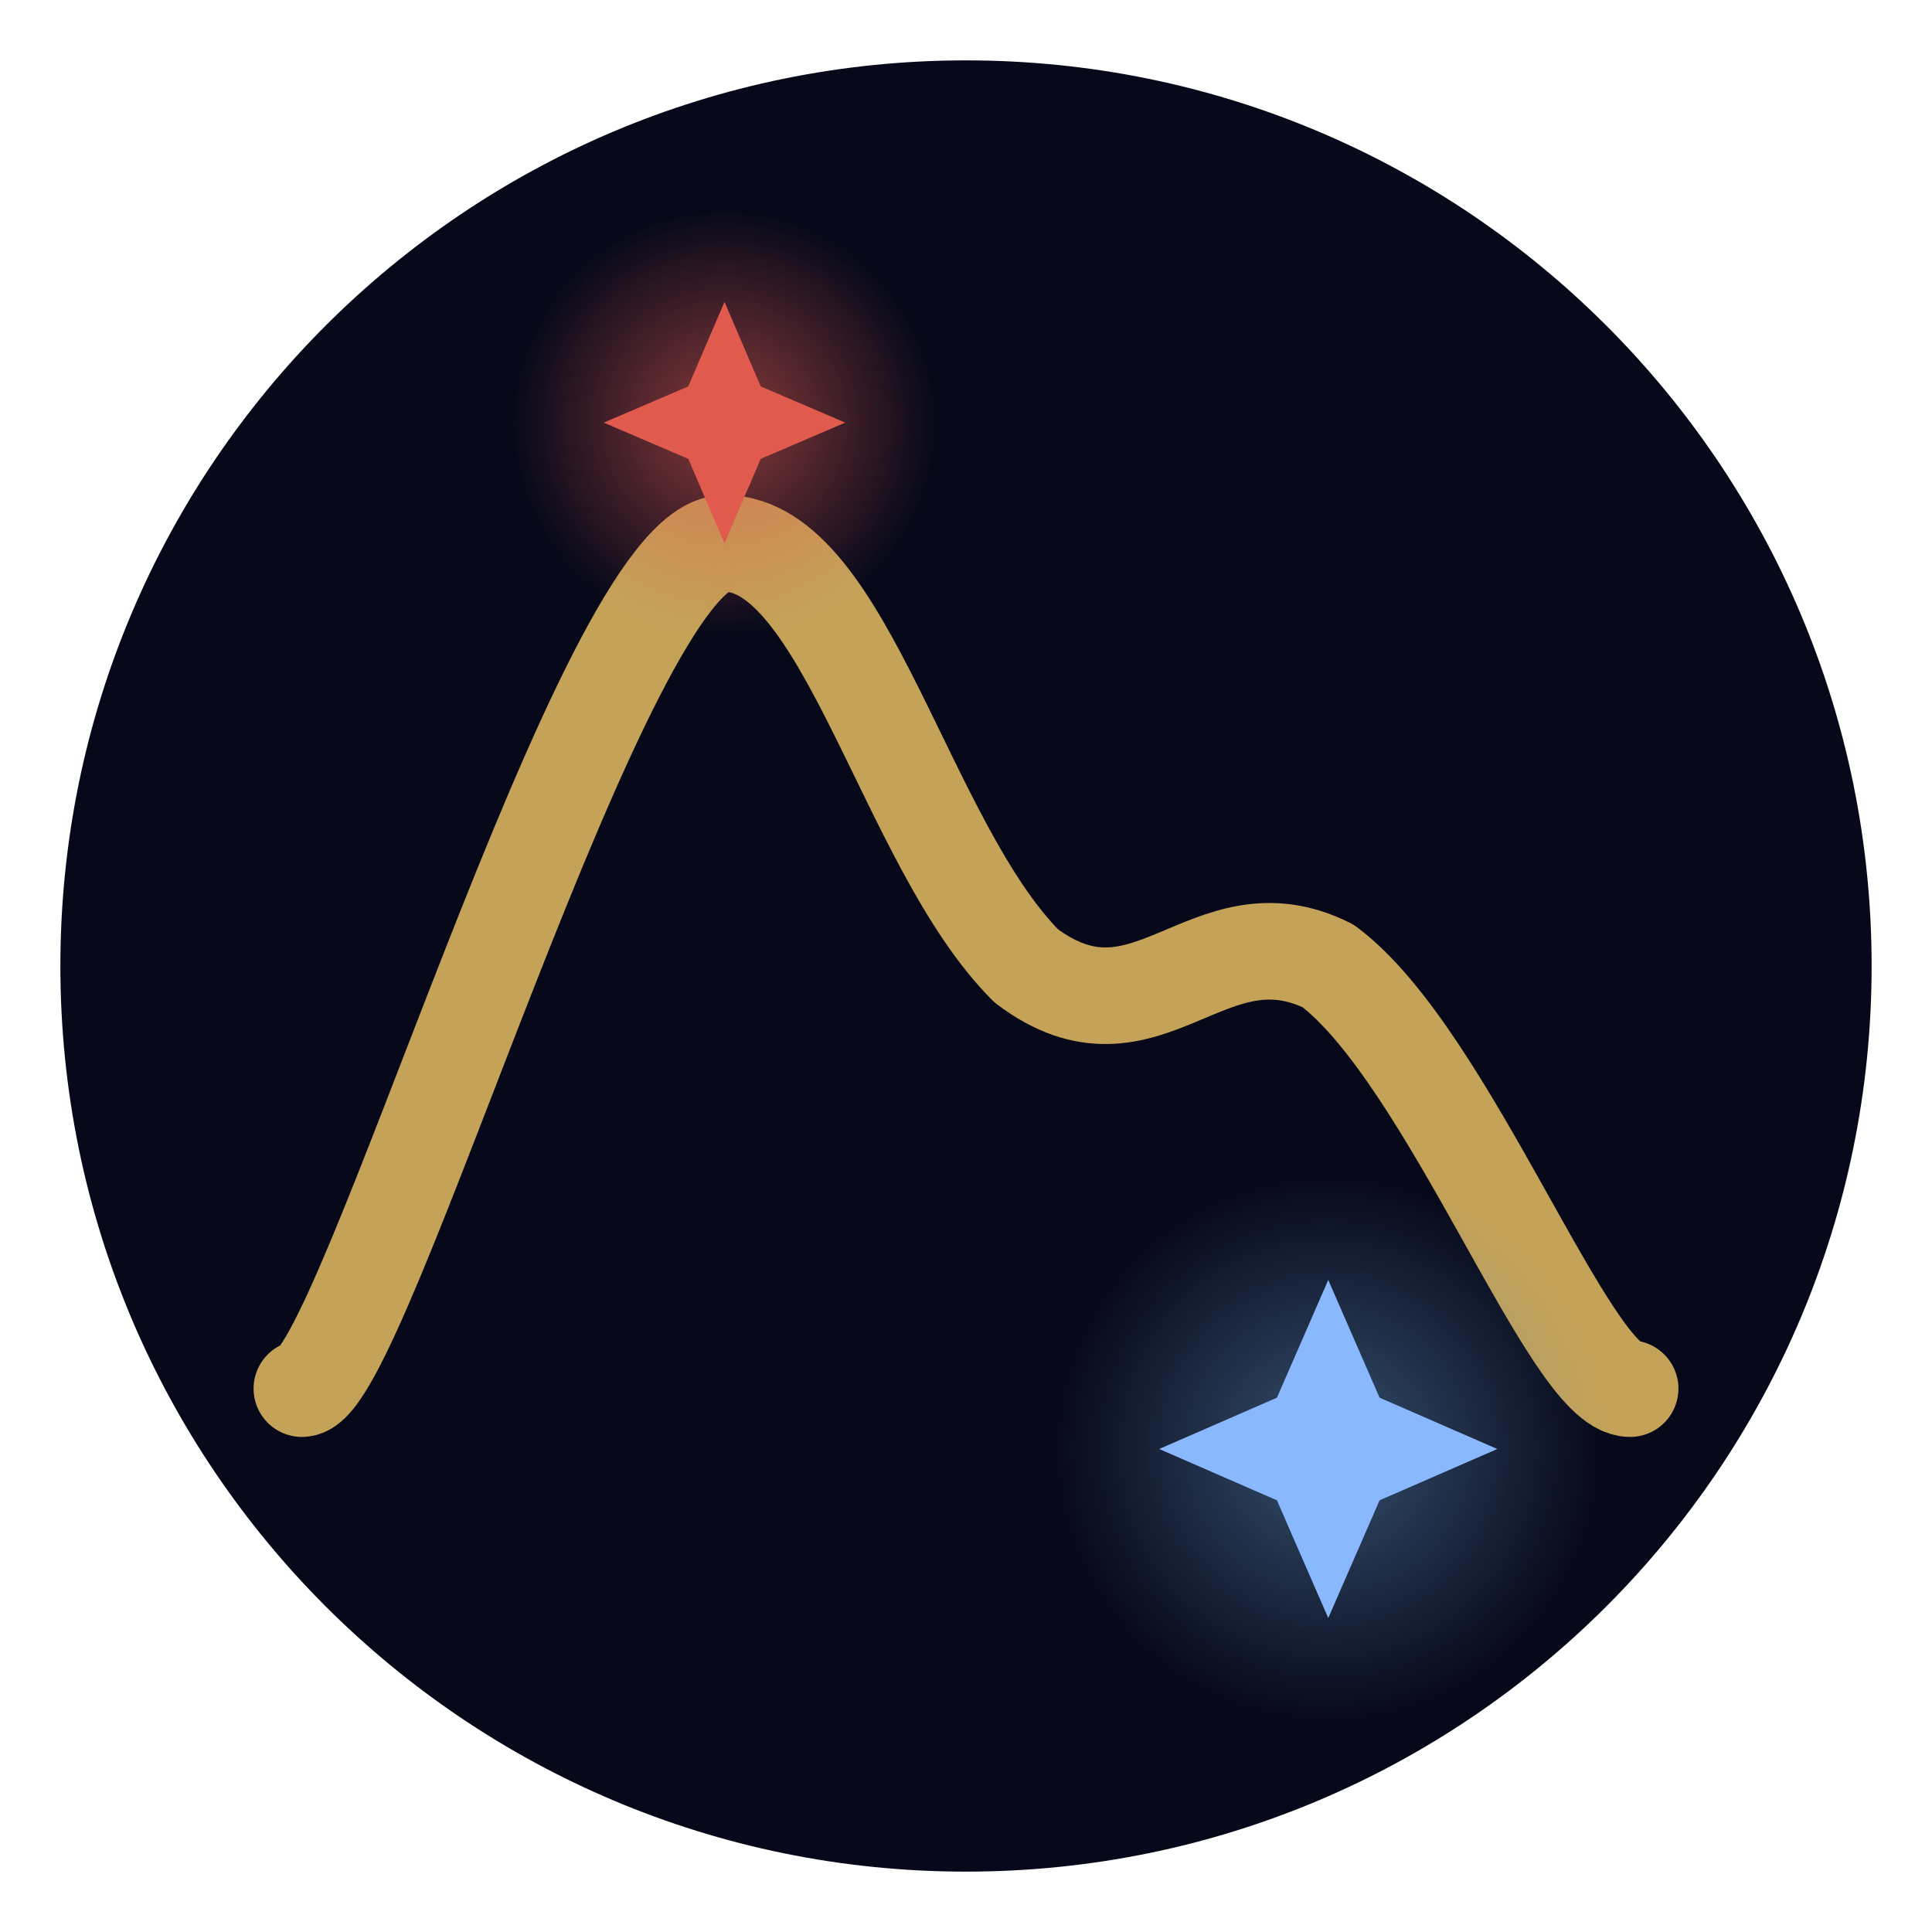
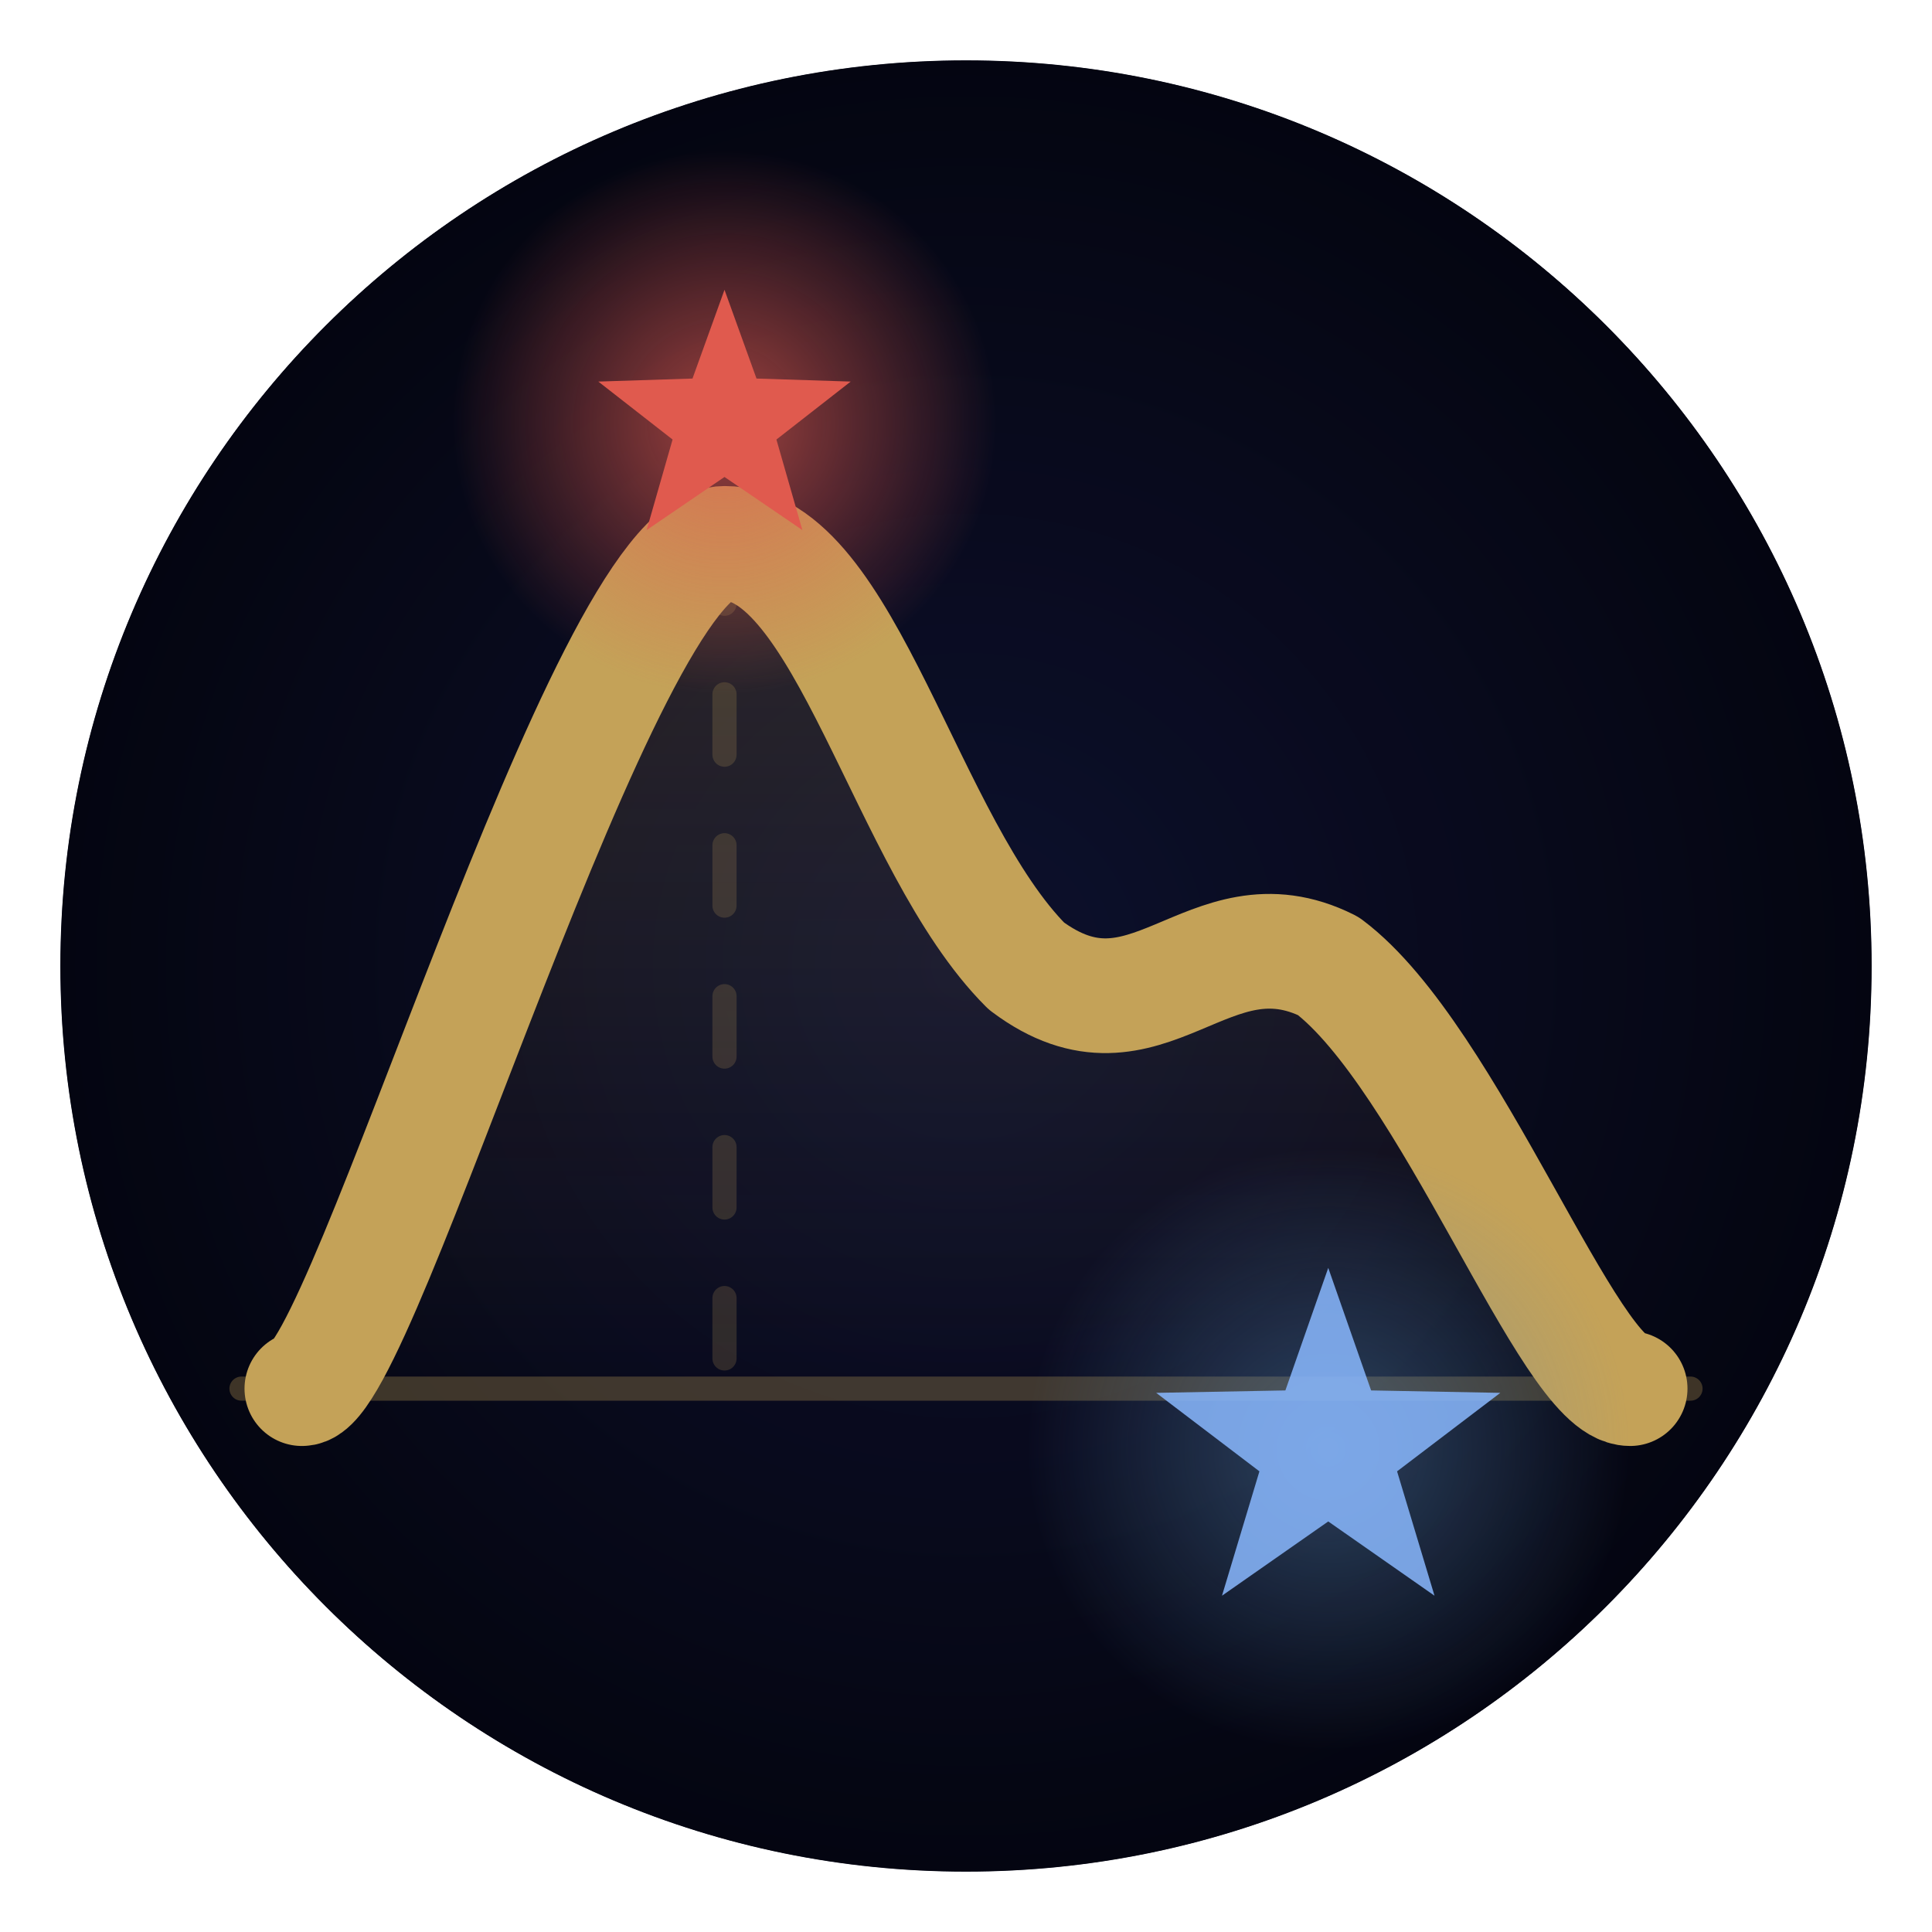
<svg xmlns="http://www.w3.org/2000/svg" viewBox="0 0 32 32" width="32" height="32">
  <defs>
+     <radialGradient id="vignette" cx="50%" cy="50%" r="50%">
+       <stop offset="0%" stop-color="#0e1230" />
+       <stop offset="100%" stop-color="#04050f" />
+     </radialGradient>
+     <linearGradient id="area_fill" x1="0" y1="0" x2="0" y2="1">
+       <stop offset="0%" stop-color="#c4a258" stop-opacity="0.18" />
+       <stop offset="100%" stop-color="#c4a258" stop-opacity="0.0" />
+     </linearGradient>
    <radialGradient id="rg" cx="50%" cy="50%" r="50%">
-       <stop offset="0%" stop-color="#e05a4e" stop-opacity="0.6" />
+       <stop offset="0%" stop-color="#e05a4e" stop-opacity="0.7" />
      <stop offset="100%" stop-color="#e05a4e" stop-opacity="0" />
    </radialGradient>
    <radialGradient id="bg" cx="50%" cy="50%" r="50%">
-       <stop offset="0%" stop-color="#5b8ab5" stop-opacity="0.55" />
+       <stop offset="0%" stop-color="#5b8ab5" stop-opacity="0.45" />
      <stop offset="100%" stop-color="#5b8ab5" stop-opacity="0" />
    </radialGradient>
    <clipPath id="clip">
      <circle cx="16" cy="16" r="15" />
    </clipPath>
  </defs>
  <circle cx="16" cy="16" r="15" fill="#07091a" />
  <g clip-path="url(#clip)">
-     <path d="M 5,23          C 6,23 10,9 12,9          C 14,9 15,14 17,16          C 19,17.5 20,15 22,16          C 24,17.5 26,23 27,23" fill="none" stroke="#c4a258" stroke-width="1.6" stroke-linecap="round" stroke-linejoin="round" />
-     <circle cx="12" cy="7" r="3.5" fill="url(#rg)" />
+     <circle cx="16" cy="16" r="15" fill="url(#vignette)" opacity="0.85" />
+     <line x1="4" y1="23" x2="28" y2="23" stroke="#c4a258" stroke-width="0.4" opacity="0.3" stroke-linecap="round" />
+     <line x1="12" y1="9" x2="12" y2="23" stroke="#c4a258" stroke-width="0.4" opacity="0.2" stroke-linecap="round" stroke-dasharray="1,1.5" />
+     <path d="M 5,23          C 6,23 10,9 12,9          C 14,9 15,14 17,16          C 19,17.5 20,15 22,16          C 24,17.5 26,23 27,23          L 27,23 L 5,23 Z" fill="url(#area_fill)" />
+     <path d="M 5,23          C 6,23 10,9 12,9          C 14,9 15,14 17,16          C 19,17.5 20,15 22,16          C 24,17.5 26,23 27,23" fill="none" stroke="#c4a258" stroke-width="1.9" stroke-linecap="round" stroke-linejoin="round" />
+     <circle cx="12" cy="7" r="4.5" fill="url(#rg)" />
    <g transform="translate(12,7)" fill="#e05a4e">
-       <polygon points="0,-2.0 0.6,-0.6 2.0,0 0.6,0.6 0,2.0 -0.6,0.6 -2.0,0 -0.6,-0.6" />
+       <polygon points="0.0,-2.2 0.53,-0.73 2.09,-0.68 0.86,0.28 1.29,1.78 0.0,0.9 -1.29,1.78 -0.86,0.28 -2.09,-0.68 -0.53,-0.73" />
    </g>
-     <circle cx="22" cy="24" r="4.5" fill="url(#bg)" />
-     <g transform="translate(22,24)" fill="#8ab8ff">
-       <polygon points="0,-2.8 0.85,-0.85 2.8,0 0.85,0.85 0,2.8 -0.85,0.85 -2.8,0 -0.85,-0.85" />
+     <circle cx="22" cy="24" r="5" fill="url(#bg)" />
+     <g transform="translate(22,24)" fill="#8ab8ff" opacity="0.85">
+       <polygon points="0.0,-3.0 0.71,-0.97 2.85,-0.93 1.14,0.37 1.76,2.43 0.0,1.2 -1.76,2.43 -1.14,0.37 -2.85,-0.93 -0.71,-0.97" />
    </g>
  </g>
</svg>
